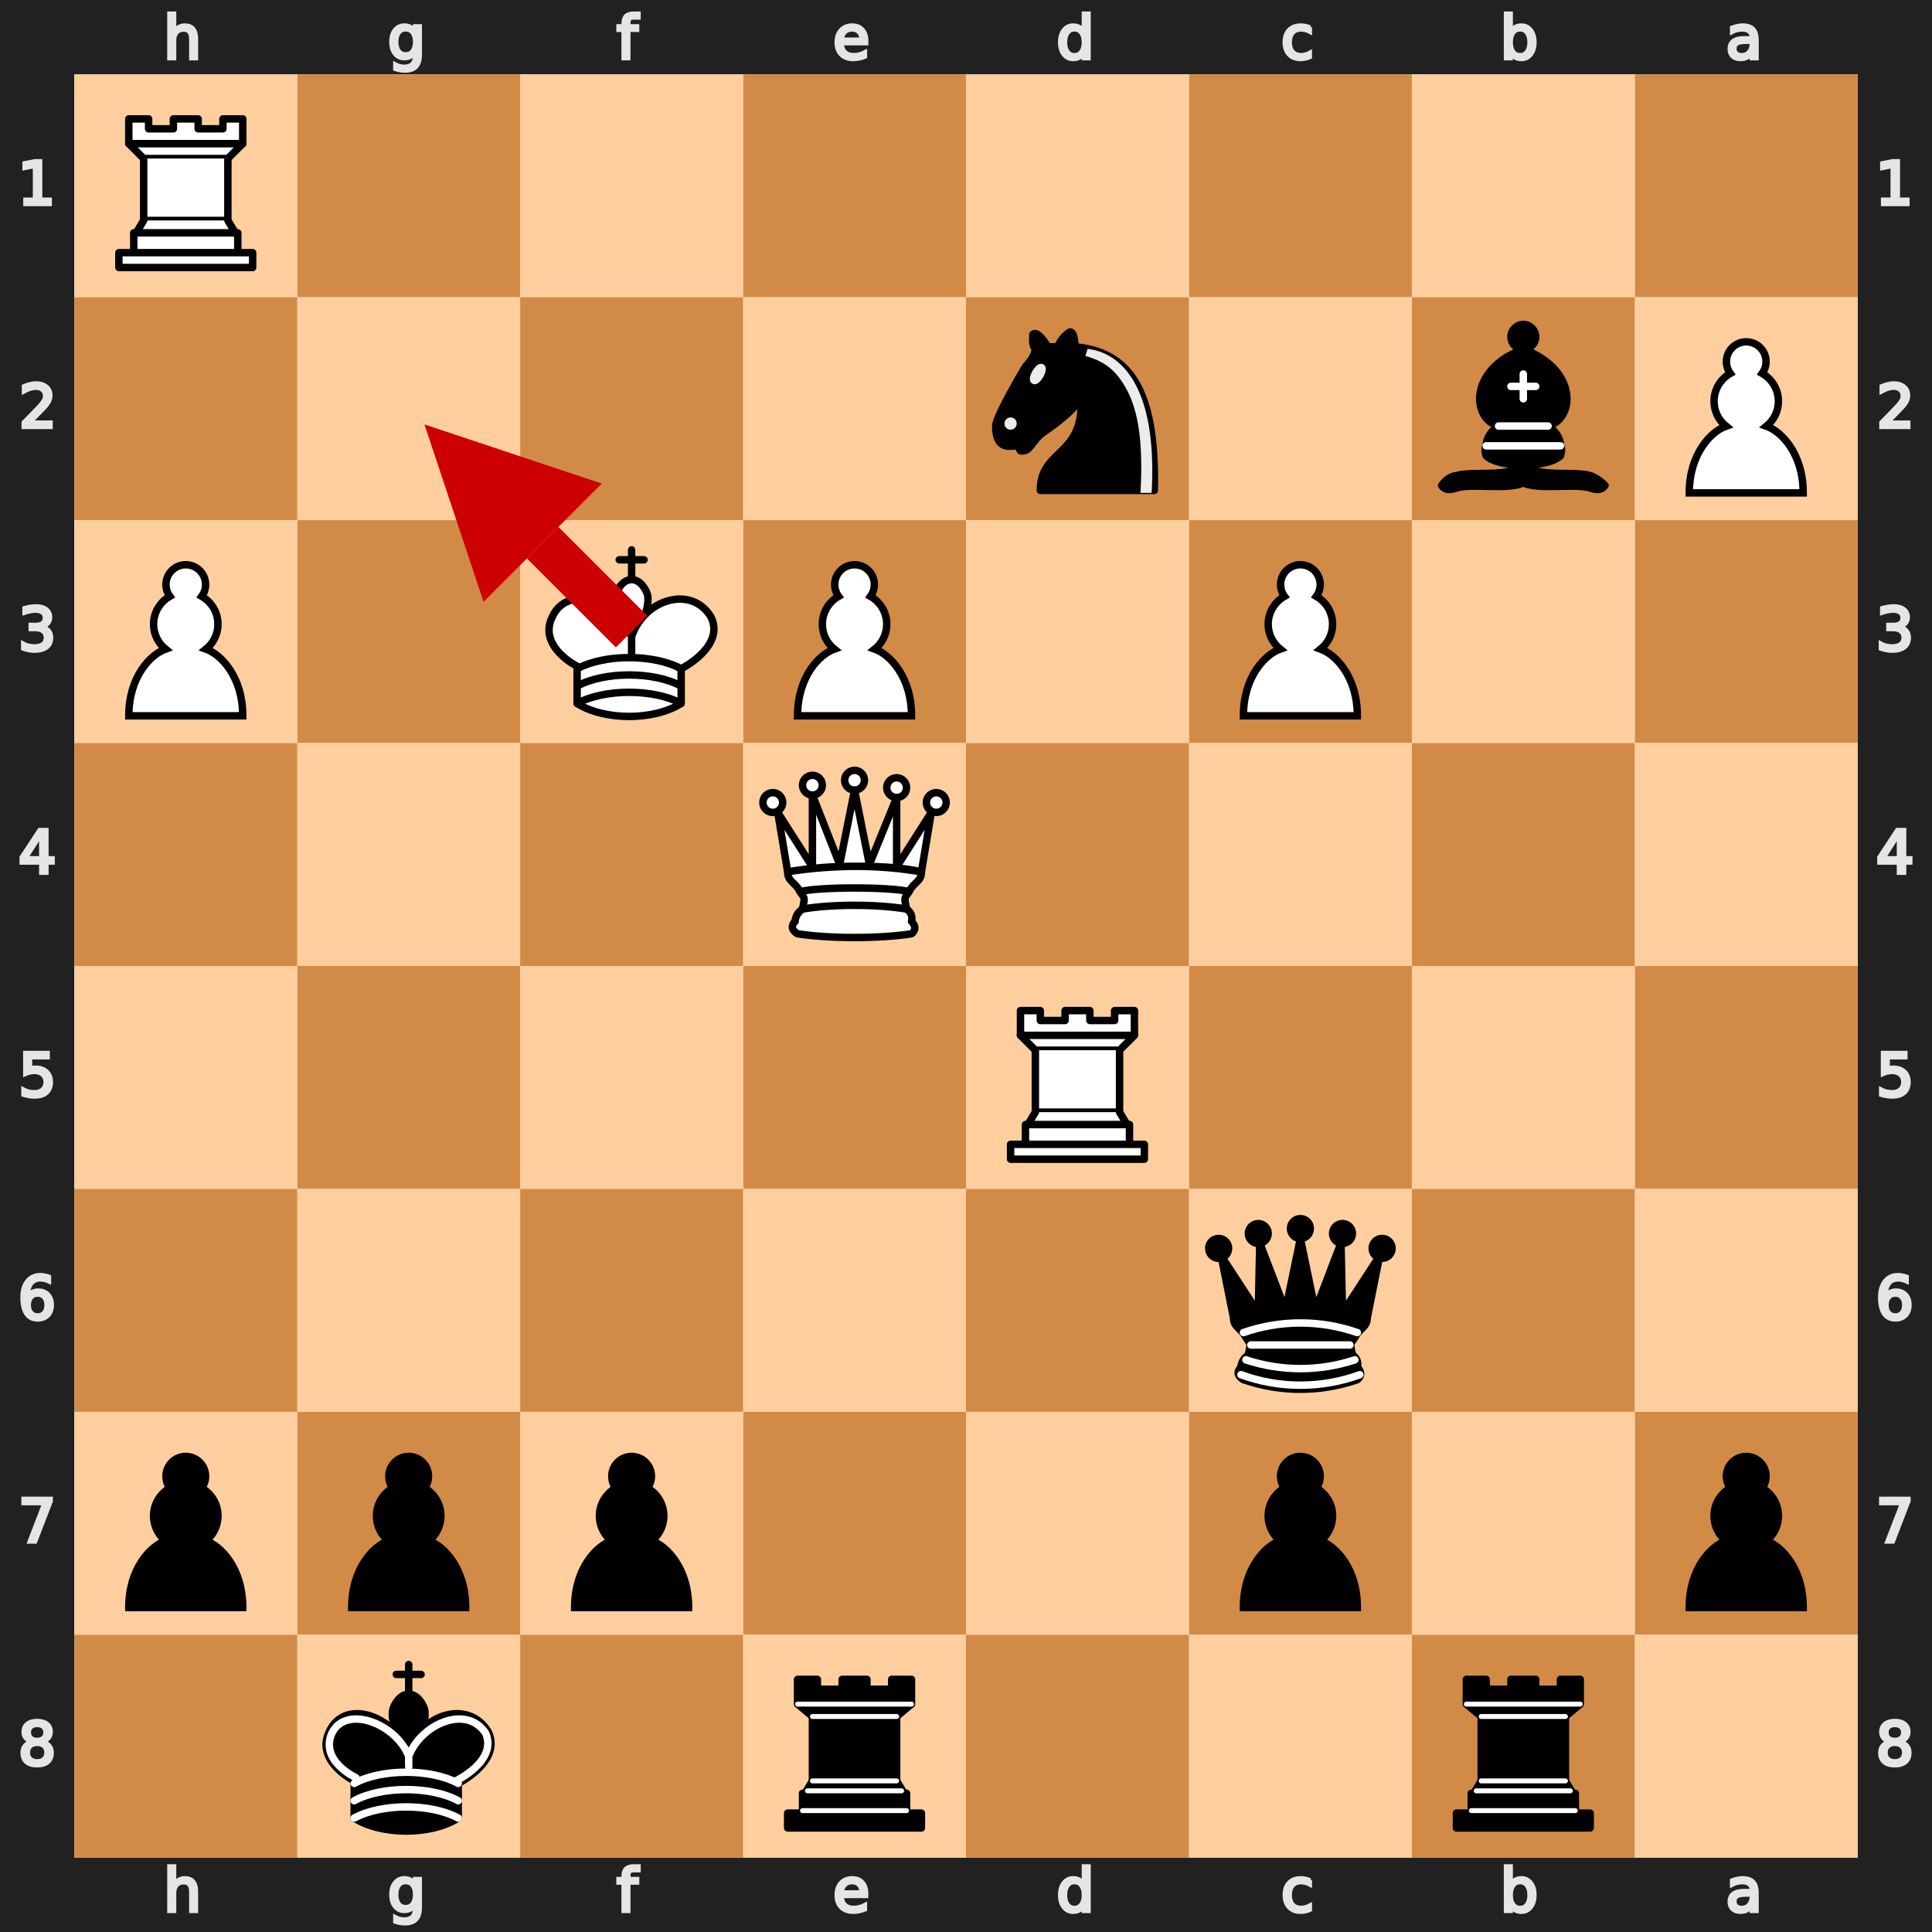
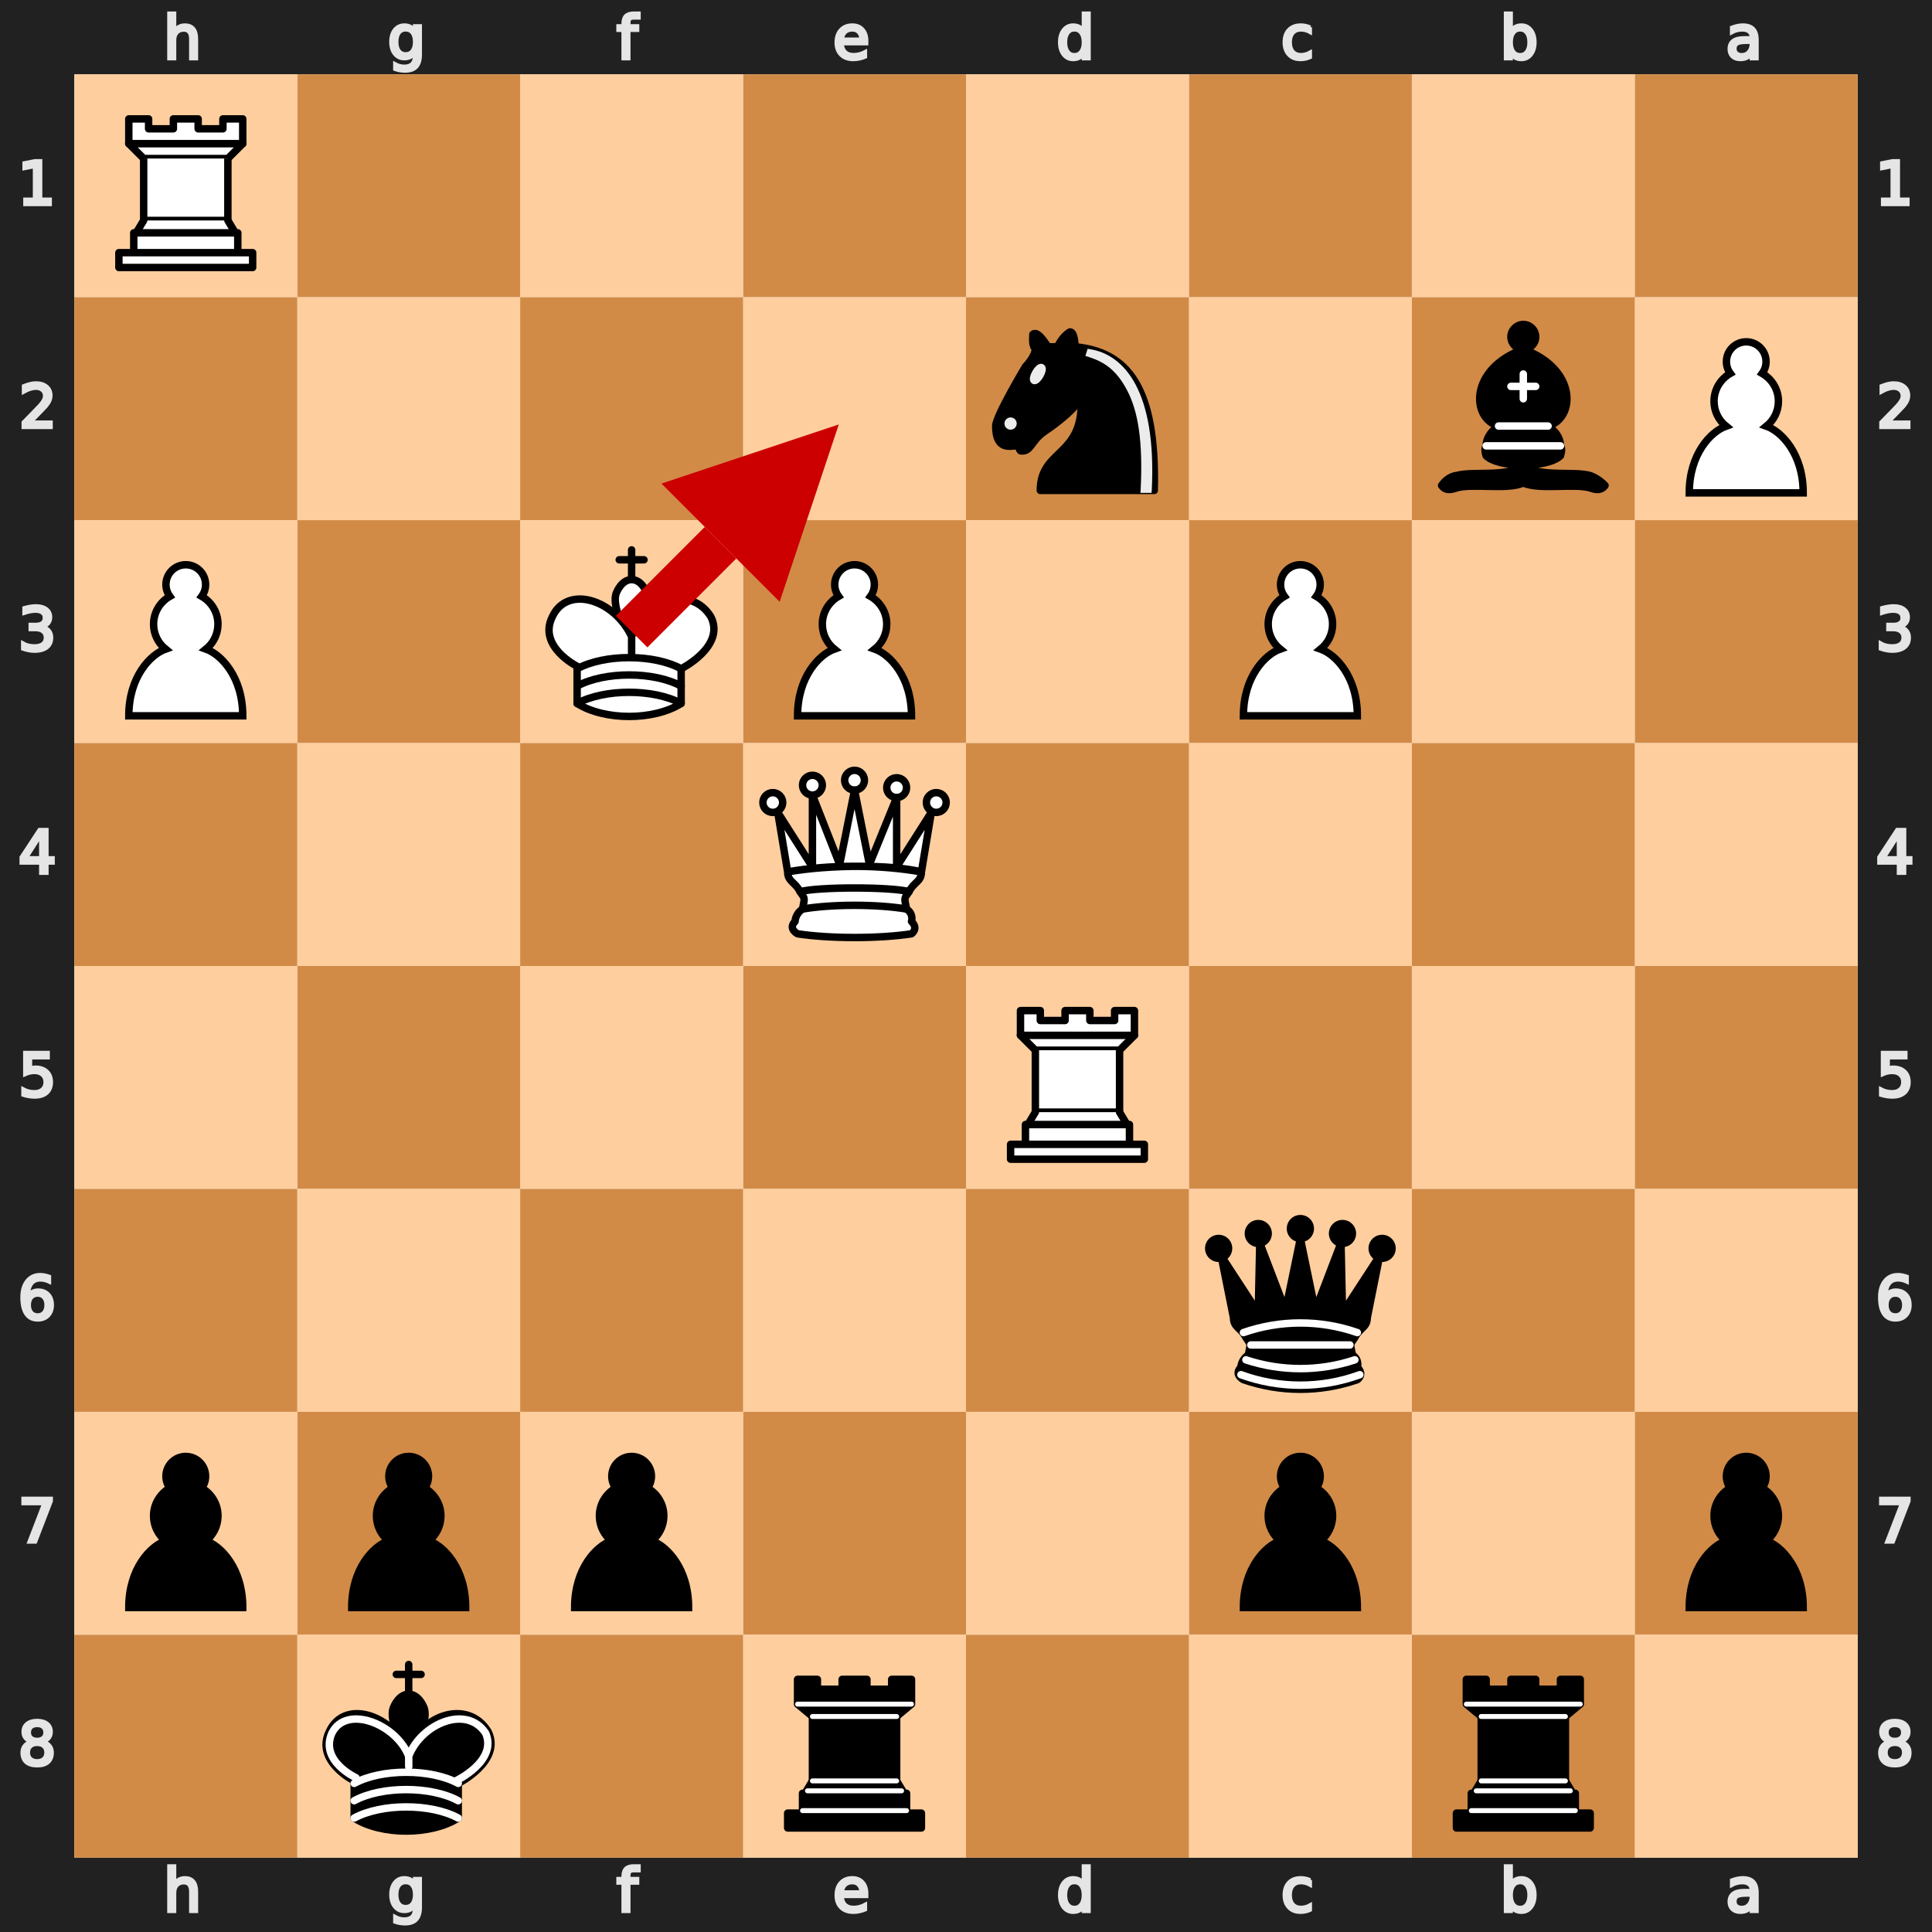
<svg xmlns="http://www.w3.org/2000/svg" xmlns:xlink="http://www.w3.org/1999/xlink" viewBox="0 0 390 390" width="520" height="520">
  <defs>
    <g id="white-pawn" class="white pawn">
      <path d="M22.5 9c-2.21 0-4 1.79-4 4 0 .89.29 1.71.78 2.38C17.33 16.5 16 18.59 16 21c0 2.03.94 3.84 2.41 5.03-3 1.06-7.41 5.55-7.41 13.47h23c0-7.92-4.41-12.41-7.41-13.47 1.47-1.19 2.41-3 2.41-5.03 0-2.41-1.33-4.5-3.28-5.62.49-.67.78-1.49.78-2.38 0-2.21-1.79-4-4-4z" fill="#fff" stroke="#000" stroke-width="1.5" stroke-linecap="round" />
    </g>
    <g id="white-rook" class="white rook" fill="#fff" fill-rule="evenodd" stroke="#000" stroke-width="1.5" stroke-linecap="round" stroke-linejoin="round">
      <path d="M9 39h27v-3H9v3zM12 36v-4h21v4H12zM11 14V9h4v2h5V9h5v2h5V9h4v5" stroke-linecap="butt" />
      <path d="M34 14l-3 3H14l-3-3" />
      <path d="M31 17v12.5H14V17" stroke-linecap="butt" stroke-linejoin="miter" />
      <path d="M31 29.5l1.5 2.5h-20l1.5-2.5" />
      <path d="M11 14h23" fill="none" stroke-linejoin="miter" />
    </g>
    <g id="white-queen" class="white queen" fill="#fff" fill-rule="evenodd" stroke="#000" stroke-width="1.5" stroke-linecap="round" stroke-linejoin="round">
      <path d="M8 12a2 2 0 1 1-4 0 2 2 0 1 1 4 0zM24.5 7.5a2 2 0 1 1-4 0 2 2 0 1 1 4 0zM41 12a2 2 0 1 1-4 0 2 2 0 1 1 4 0zM16 8.5a2 2 0 1 1-4 0 2 2 0 1 1 4 0zM33 9a2 2 0 1 1-4 0 2 2 0 1 1 4 0z" />
      <path d="M9 26c8.5-1.5 21-1.5 27 0l2-12-7 11V11l-5.5 13.5-3-15-3 15-5.5-14V25L7 14l2 12zM9 26c0 2 1.5 2 2.5 4 1 1.5 1 1 .5 3.5-1.5 1-1.5 2.5-1.5 2.5-1.5 1.5.5 2.5.5 2.5 6.5 1 16.5 1 23 0 0 0 1.5-1 0-2.5 0 0 .5-1.5-1-2.5-.5-2.5-.5-2 .5-3.5 1-2 2.5-2 2.5-4-8.5-1.5-18.5-1.5-27 0z" stroke-linecap="butt" />
      <path d="M11.5 30c3.5-1 18.5-1 22 0M12 33.5c6-1 15-1 21 0" fill="none" />
    </g>
    <g id="white-king" class="white king" fill="none" fill-rule="evenodd" stroke="#000" stroke-width="1.5" stroke-linecap="round" stroke-linejoin="round">
      <path d="M22.5 11.63V6M20 8h5" stroke-linejoin="miter" />
      <path d="M22.5 25s4.5-7.5 3-10.5c0 0-1-2.5-3-2.5s-3 2.5-3 2.5c-1.5 3 3 10.5 3 10.5" fill="#fff" stroke-linecap="butt" stroke-linejoin="miter" />
      <path d="M11.5 37c5.5 3.5 15.5 3.5 21 0v-7s9-4.5 6-10.5c-4-6.5-13.5-3.5-16 4V27v-3.5c-3.5-7.5-13-10.5-16-4-3 6 5 10 5 10V37z" fill="#fff" />
      <path d="M11.5 30c5.5-3 15.5-3 21 0m-21 3.5c5.5-3 15.5-3 21 0m-21 3.5c5.5-3 15.5-3 21 0" />
    </g>
    <g id="black-pawn" class="black pawn">
      <path d="M22.5 9c-2.21 0-4 1.79-4 4 0 .89.29 1.71.78 2.38C17.33 16.5 16 18.59 16 21c0 2.03.94 3.84 2.41 5.03-3 1.06-7.41 5.55-7.41 13.47h23c0-7.92-4.41-12.41-7.41-13.47 1.47-1.19 2.41-3 2.41-5.03 0-2.41-1.33-4.5-3.28-5.62.49-.67.78-1.49.78-2.38 0-2.21-1.79-4-4-4z" fill="#000" stroke="#000" stroke-width="1.5" stroke-linecap="round" />
    </g>
    <g id="black-knight" class="black knight" fill="none" fill-rule="evenodd" stroke="#000" stroke-width="1.5" stroke-linecap="round" stroke-linejoin="round">
      <path d="M 22,10 C 32.5,11 38.5,18 38,39 L 15,39 C 15,30 25,32.5 23,18" style="fill:#000000; stroke:#000000;" />
      <path d="M 24,18 C 24.38,20.91 18.45,25.37 16,27 C 13,29 13.18,31.34 11,31 C 9.958,30.06 12.41,27.96 11,28 C 10,28 11.19,29.23 10,30 C 9,30 5.997,31 6,26 C 6,24 12,14 12,14 C 12,14 13.89,12.1 14,10.5 C 13.27,9.506 13.5,8.5 13.5,7.5 C 14.5,6.5 16.5,10 16.5,10 L 18.5,10 C 18.5,10 19.28,8.008 21,7 C 22,7 22,10 22,10" style="fill:#000000; stroke:#000000;" />
      <path d="M 9.5 25.5 A 0.5 0.5 0 1 1 8.5,25.5 A 0.5 0.5 0 1 1 9.5 25.5 z" style="fill:#ececec; stroke:#ececec;" />
      <path d="M 15 15.5 A 0.5 1.5 0 1 1 14,15.5 A 0.5 1.5 0 1 1 15 15.5 z" transform="matrix(0.866,0.5,-0.5,0.866,9.693,-5.173)" style="fill:#ececec; stroke:#ececec;" />
      <path d="M 24.55,10.4 L 24.1,11.85 L 24.6,12 C 27.75,13 30.25,14.49 32.5,18.75 C 34.75,23.01 35.75,29.06 35.25,39 L 35.2,39.5 L 37.45,39.5 L 37.5,39 C 38,28.94 36.62,22.15 34.25,17.66 C 31.88,13.17 28.46,11.02 25.06,10.5 L 24.55,10.4 z " style="fill:#ececec; stroke:none;" />
    </g>
    <g id="black-bishop" class="black bishop" fill="none" fill-rule="evenodd" stroke="#000" stroke-width="1.5" stroke-linecap="round" stroke-linejoin="round">
      <path d="M9 36c3.39-.97 10.11.43 13.5-2 3.39 2.43 10.11 1.03 13.5 2 0 0 1.65.54 3 2-.68.97-1.65.99-3 .5-3.39-.97-10.11.46-13.5-1-3.39 1.46-10.11.03-13.5 1-1.354.49-2.323.47-3-.5 1.354-1.94 3-2 3-2zm6-4c2.5 2.5 12.5 2.5 15 0 .5-1.5 0-2 0-2 0-2.5-2.5-4-2.5-4 5.5-1.5 6-11.5-5-15.5-11 4-10.5 14-5 15.5 0 0-2.5 1.5-2.5 4 0 0-.5.5 0 2zM25 8a2.5 2.5 0 1 1-5 0 2.5 2.5 0 1 1 5 0z" fill="#000" stroke-linecap="butt" />
      <path d="M17.5 26h10M15 30h15m-7.5-14.5v5M20 18h5" stroke="#fff" stroke-linejoin="miter" />
    </g>
    <g id="black-rook" class="black rook" fill="#000" fill-rule="evenodd" stroke="#000" stroke-width="1.5" stroke-linecap="round" stroke-linejoin="round">
      <path d="M9 39h27v-3H9v3zM12.5 32l1.5-2.5h17l1.5 2.5h-20zM12 36v-4h21v4H12z" stroke-linecap="butt" />
      <path d="M14 29.5v-13h17v13H14z" stroke-linecap="butt" stroke-linejoin="miter" />
      <path d="M14 16.5L11 14h23l-3 2.5H14zM11 14V9h4v2h5V9h5v2h5V9h4v5H11z" stroke-linecap="butt" />
      <path d="M12 35.5h21M13 31.5h19M14 29.5h17M14 16.5h17M11 14h23" fill="none" stroke="#fff" stroke-width="1" stroke-linejoin="miter" />
    </g>
    <g id="black-queen" class="black queen" fill="#000" fill-rule="evenodd" stroke="#000" stroke-width="1.5" stroke-linecap="round" stroke-linejoin="round">
      <g fill="#000" stroke="none">
        <circle cx="6" cy="12" r="2.75" />
        <circle cx="14" cy="9" r="2.75" />
        <circle cx="22.5" cy="8" r="2.75" />
        <circle cx="31" cy="9" r="2.75" />
        <circle cx="39" cy="12" r="2.75" />
      </g>
      <path d="M9 26c8.5-1.5 21-1.5 27 0l2.5-12.5L31 25l-.3-14.1-5.2 13.6-3-14.5-3 14.5-5.2-13.6L14 25 6.5 13.5 9 26zM9 26c0 2 1.5 2 2.5 4 1 1.5 1 1 .5 3.5-1.5 1-1.5 2.5-1.5 2.5-1.5 1.5.5 2.5.5 2.5 6.5 1 16.5 1 23 0 0 0 1.5-1 0-2.5 0 0 .5-1.5-1-2.5-.5-2.5-.5-2 .5-3.5 1-2 2.5-2 2.5-4-8.5-1.5-18.5-1.5-27 0z" stroke-linecap="butt" />
      <path d="M11 38.5a35 35 1 0 0 23 0" fill="none" stroke-linecap="butt" />
      <path d="M11 29a35 35 1 0 1 23 0M12.5 31.5h20M11.5 34.5a35 35 1 0 0 22 0M10.5 37.5a35 35 1 0 0 24 0" fill="none" stroke="#fff" />
    </g>
    <g id="black-king" class="black king" fill="none" fill-rule="evenodd" stroke="#000" stroke-width="1.5" stroke-linecap="round" stroke-linejoin="round">
      <path d="M22.5 11.63V6" stroke-linejoin="miter" />
      <path d="M22.5 25s4.5-7.5 3-10.5c0 0-1-2.5-3-2.5s-3 2.5-3 2.5c-1.5 3 3 10.5 3 10.5" fill="#000" stroke-linecap="butt" stroke-linejoin="miter" />
      <path d="M11.5 37c5.5 3.5 15.5 3.5 21 0v-7s9-4.5 6-10.5c-4-6.5-13.5-3.5-16 4V27v-3.5c-3.5-7.5-13-10.5-16-4-3 6 5 10 5 10V37z" fill="#000" />
      <path d="M20 8h5" stroke-linejoin="miter" />
      <path d="M32 29.5s8.5-4 6.03-9.65C34.15 14 25 18 22.5 24.5l.01 2.1-.01-2.1C20 18 9.906 14 6.997 19.85c-2.497 5.65 4.853 9 4.853 9M11.5 30c5.5-3 15.5-3 21 0m-21 3.5c5.5-3 15.5-3 21 0m-21 3.5c5.5-3 15.5-3 21 0" stroke="#fff" />
    </g>
  </defs>
  <rect x="7.5" y="7.5" width="375" height="375" fill="none" stroke="#212121" stroke-width="15" />
  <g transform="translate(335, 1) scale(0.75, 0.75)" fill="#e5e5e5" stroke="#e5e5e5">
    <path d="M23.328 10.016q-1.742 0-2.414.398-.672.398-.672 1.36 0 .765.5 1.218.508.445 1.375.445 1.196 0 1.914-.843.727-.852.727-2.258v-.32zm2.867-.594v4.992h-1.437v-1.328q-.492.797-1.227 1.18-.734.375-1.797.375-1.343 0-2.14-.75-.79-.758-.79-2.024 0-1.476.985-2.226.992-.75 2.953-.75h2.016V8.75q0-.992-.656-1.531-.649-.547-1.829-.547-.75 0-1.46.18-.711.18-1.368.539V6.062q.79-.304 1.532-.453.742-.156 1.445-.156 1.898 0 2.836.984.937.985.937 2.985z" />
  </g>
  <g transform="translate(335, 375) scale(0.75, 0.75)" fill="#e5e5e5" stroke="#e5e5e5">
    <path d="M23.328 10.016q-1.742 0-2.414.398-.672.398-.672 1.36 0 .765.5 1.218.508.445 1.375.445 1.196 0 1.914-.843.727-.852.727-2.258v-.32zm2.867-.594v4.992h-1.437v-1.328q-.492.797-1.227 1.18-.734.375-1.797.375-1.343 0-2.14-.75-.79-.758-.79-2.024 0-1.476.985-2.226.992-.75 2.953-.75h2.016V8.75q0-.992-.656-1.531-.649-.547-1.829-.547-.75 0-1.46.18-.711.18-1.368.539V6.062q.79-.304 1.532-.453.742-.156 1.445-.156 1.898 0 2.836.984.937.985.937 2.985z" />
  </g>
  <g transform="translate(290, 1) scale(0.75, 0.75)" fill="#e5e5e5" stroke="#e5e5e5">
    <path d="M24.922 10.047q0-1.586-.656-2.485-.649-.906-1.79-.906-1.14 0-1.796.906-.649.899-.649 2.485 0 1.586.649 2.492.656.898 1.797.898 1.14 0 1.789-.898.656-.906.656-2.492zm-4.89-3.055q.452-.781 1.14-1.156.695-.383 1.656-.383 1.594 0 2.586 1.266 1 1.265 1 3.328 0 2.062-1 3.328-.992 1.266-2.586 1.266-.96 0-1.656-.375-.688-.383-1.14-1.164v1.312h-1.446V2.258h1.445z" />
  </g>
  <g transform="translate(290, 375) scale(0.75, 0.75)" fill="#e5e5e5" stroke="#e5e5e5">
    <path d="M24.922 10.047q0-1.586-.656-2.485-.649-.906-1.79-.906-1.14 0-1.796.906-.649.899-.649 2.485 0 1.586.649 2.492.656.898 1.797.898 1.14 0 1.789-.898.656-.906.656-2.492zm-4.89-3.055q.452-.781 1.14-1.156.695-.383 1.656-.383 1.594 0 2.586 1.266 1 1.265 1 3.328 0 2.062-1 3.328-.992 1.266-2.586 1.266-.96 0-1.656-.375-.688-.383-1.14-1.164v1.312h-1.446V2.258h1.445z" />
  </g>
  <g transform="translate(245, 1) scale(0.75, 0.75)" fill="#e5e5e5" stroke="#e5e5e5">
    <path d="M25.96 6v1.344q-.608-.336-1.226-.5-.609-.172-1.234-.172-1.398 0-2.172.89-.773.883-.773 2.485 0 1.601.773 2.492.774.883 2.172.883.625 0 1.234-.164.618-.172 1.227-.508v1.328q-.602.281-1.25.422-.64.14-1.367.14-1.977 0-3.14-1.242-1.165-1.242-1.165-3.351 0-2.14 1.172-3.367 1.18-1.227 3.227-1.227.664 0 1.296.14.633.134 1.227.407z" />
  </g>
  <g transform="translate(245, 375) scale(0.75, 0.75)" fill="#e5e5e5" stroke="#e5e5e5">
    <path d="M25.96 6v1.344q-.608-.336-1.226-.5-.609-.172-1.234-.172-1.398 0-2.172.89-.773.883-.773 2.485 0 1.601.773 2.492.774.883 2.172.883.625 0 1.234-.164.618-.172 1.227-.508v1.328q-.602.281-1.25.422-.64.14-1.367.14-1.977 0-3.14-1.242-1.165-1.242-1.165-3.351 0-2.14 1.172-3.367 1.18-1.227 3.227-1.227.664 0 1.296.14.633.134 1.227.407z" />
  </g>
  <g transform="translate(200, 1) scale(0.75, 0.75)" fill="#e5e5e5" stroke="#e5e5e5">
    <path d="M24.973 6.992V2.258h1.437v12.156h-1.437v-1.312q-.453.78-1.149 1.164-.687.375-1.656.375-1.586 0-2.586-1.266-.992-1.266-.992-3.328 0-2.063.992-3.328 1-1.266 2.586-1.266.969 0 1.656.383.696.375 1.149 1.156zm-4.899 3.055q0 1.586.649 2.492.656.898 1.797.898 1.14 0 1.796-.898.657-.906.657-2.492 0-1.586-.657-2.485-.656-.906-1.796-.906-1.141 0-1.797.906-.649.899-.649 2.485z" />
  </g>
  <g transform="translate(200, 375) scale(0.75, 0.75)" fill="#e5e5e5" stroke="#e5e5e5">
    <path d="M24.973 6.992V2.258h1.437v12.156h-1.437v-1.312q-.453.78-1.149 1.164-.687.375-1.656.375-1.586 0-2.586-1.266-.992-1.266-.992-3.328 0-2.063.992-3.328 1-1.266 2.586-1.266.969 0 1.656.383.696.375 1.149 1.156zm-4.899 3.055q0 1.586.649 2.492.656.898 1.797.898 1.14 0 1.796-.898.657-.906.657-2.492 0-1.586-.657-2.485-.656-.906-1.796-.906-1.141 0-1.797.906-.649.899-.649 2.485z" />
  </g>
  <g transform="translate(155, 1) scale(0.75, 0.75)" fill="#e5e5e5" stroke="#e5e5e5">
    <path d="M26.555 9.68v.703h-6.61q.094 1.484.89 2.265.806.774 2.235.774.828 0 1.602-.203.781-.203 1.547-.61v1.36q-.774.328-1.586.5-.813.172-1.649.172-2.093 0-3.32-1.22-1.219-1.218-1.219-3.296 0-2.148 1.157-3.406 1.164-1.266 3.132-1.266 1.766 0 2.79 1.14 1.03 1.134 1.03 3.087zm-1.438-.422q-.015-1.18-.664-1.883-.64-.703-1.703-.703-1.203 0-1.93.68-.718.68-.828 1.914z" />
  </g>
  <g transform="translate(155, 375) scale(0.75, 0.75)" fill="#e5e5e5" stroke="#e5e5e5">
    <path d="M26.555 9.68v.703h-6.61q.094 1.484.89 2.265.806.774 2.235.774.828 0 1.602-.203.781-.203 1.547-.61v1.36q-.774.328-1.586.5-.813.172-1.649.172-2.093 0-3.32-1.22-1.219-1.218-1.219-3.296 0-2.148 1.157-3.406 1.164-1.266 3.132-1.266 1.766 0 2.79 1.14 1.03 1.134 1.03 3.087zm-1.438-.422q-.015-1.18-.664-1.883-.64-.703-1.703-.703-1.203 0-1.93.68-.718.68-.828 1.914z" />
  </g>
  <g transform="translate(110, 1) scale(0.75, 0.75)" fill="#e5e5e5" stroke="#e5e5e5">
    <path d="M25.285 2.258v1.195H23.91q-.773 0-1.078.313-.297.312-.297 1.125v.773h2.367v1.117h-2.367v7.633H21.09V6.781h-1.375V5.664h1.375v-.61q0-1.46.68-2.124.68-.672 2.156-.672z" />
  </g>
  <g transform="translate(110, 375) scale(0.75, 0.75)" fill="#e5e5e5" stroke="#e5e5e5">
    <path d="M25.285 2.258v1.195H23.91q-.773 0-1.078.313-.297.312-.297 1.125v.773h2.367v1.117h-2.367v7.633H21.09V6.781h-1.375V5.664h1.375v-.61q0-1.46.68-2.124.68-.672 2.156-.672z" />
  </g>
  <g transform="translate(65, 1) scale(0.75, 0.75)" fill="#e5e5e5" stroke="#e5e5e5">
    <path d="M24.973 9.937q0-1.562-.649-2.421-.64-.86-1.804-.86-1.157 0-1.805.86-.64.859-.64 2.421 0 1.555.64 2.415.648.859 1.805.859 1.164 0 1.804-.86.649-.859.649-2.414zm1.437 3.391q0 2.234-.992 3.32-.992 1.094-3.04 1.094-.757 0-1.429-.117-.672-.11-1.304-.344v-1.398q.632.344 1.25.508.617.164 1.257.164 1.414 0 2.118-.743.703-.734.703-2.226v-.711q-.446.773-1.141 1.156-.695.383-1.664.383-1.61 0-2.594-1.227-.984-1.226-.984-3.25 0-2.03.984-3.257.985-1.227 2.594-1.227.969 0 1.664.383t1.14 1.156V5.664h1.438z" />
  </g>
  <g transform="translate(65, 375) scale(0.75, 0.75)" fill="#e5e5e5" stroke="#e5e5e5">
    <path d="M24.973 9.937q0-1.562-.649-2.421-.64-.86-1.804-.86-1.157 0-1.805.86-.64.859-.64 2.421 0 1.555.64 2.415.648.859 1.805.859 1.164 0 1.804-.86.649-.859.649-2.414zm1.437 3.391q0 2.234-.992 3.32-.992 1.094-3.04 1.094-.757 0-1.429-.117-.672-.11-1.304-.344v-1.398q.632.344 1.25.508.617.164 1.257.164 1.414 0 2.118-.743.703-.734.703-2.226v-.711q-.446.773-1.141 1.156-.695.383-1.664.383-1.61 0-2.594-1.227-.984-1.226-.984-3.25 0-2.03.984-3.257.985-1.227 2.594-1.227.969 0 1.664.383t1.14 1.156V5.664h1.438z" />
  </g>
  <g transform="translate(20, 1) scale(0.75, 0.75)" fill="#e5e5e5" stroke="#e5e5e5">
    <path d="M26.164 9.133v5.281h-1.437V9.18q0-1.243-.485-1.86-.484-.617-1.453-.617-1.164 0-1.836.742-.672.742-.672 2.024v4.945h-1.445V2.258h1.445v4.765q.516-.789 1.211-1.18.703-.39 1.617-.39 1.508 0 2.282.938.773.93.773 2.742z" />
  </g>
  <g transform="translate(20, 375) scale(0.75, 0.75)" fill="#e5e5e5" stroke="#e5e5e5">
    <path d="M26.164 9.133v5.281h-1.437V9.18q0-1.243-.485-1.86-.484-.617-1.453-.617-1.164 0-1.836.742-.672.742-.672 2.024v4.945h-1.445V2.258h1.445v4.765q.516-.789 1.211-1.18.703-.39 1.617-.39 1.508 0 2.282.938.773.93.773 2.742z" />
  </g>
  <g transform="translate(0, 20) scale(0.75, 0.75)" fill="#e5e5e5" stroke="#e5e5e5">
    <path d="M6.754 26.996h2.578v-8.898l-2.805.562v-1.437l2.79-.563h1.578v10.336h2.578v1.328h-6.72z" />
  </g>
  <g transform="translate(375, 20) scale(0.75, 0.75)" fill="#e5e5e5" stroke="#e5e5e5">
    <path d="M6.754 26.996h2.578v-8.898l-2.805.562v-1.437l2.79-.563h1.578v10.336h2.578v1.328h-6.72z" />
  </g>
  <g transform="translate(0, 65) scale(0.75, 0.75)" fill="#e5e5e5" stroke="#e5e5e5">
    <path d="M8.195 26.996h5.508v1.328H6.297v-1.328q.898-.93 2.445-2.492 1.555-1.57 1.953-2.024.758-.851 1.055-1.437.305-.594.305-1.164 0-.93-.657-1.516-.648-.586-1.695-.586-.742 0-1.57.258-.82.258-1.758.781v-1.593q.953-.383 1.781-.578.828-.196 1.516-.196 1.812 0 2.89.906 1.079.907 1.079 2.422 0 .72-.274 1.368-.265.64-.976 1.515-.196.227-1.243 1.313-1.046 1.078-2.953 3.023z" />
  </g>
  <g transform="translate(375, 65) scale(0.75, 0.75)" fill="#e5e5e5" stroke="#e5e5e5">
    <path d="M8.195 26.996h5.508v1.328H6.297v-1.328q.898-.93 2.445-2.492 1.555-1.57 1.953-2.024.758-.851 1.055-1.437.305-.594.305-1.164 0-.93-.657-1.516-.648-.586-1.695-.586-.742 0-1.57.258-.82.258-1.758.781v-1.593q.953-.383 1.781-.578.828-.196 1.516-.196 1.812 0 2.89.906 1.079.907 1.079 2.422 0 .72-.274 1.368-.265.64-.976 1.515-.196.227-1.243 1.313-1.046 1.078-2.953 3.023z" />
  </g>
  <g transform="translate(0, 110) scale(0.75, 0.75)" fill="#e5e5e5" stroke="#e5e5e5">
    <path d="M11.434 22.035q1.132.242 1.765 1.008.64.766.64 1.89 0 1.727-1.187 2.672-1.187.946-3.375.946-.734 0-1.515-.149-.774-.14-1.602-.43V26.45q.656.383 1.438.578.78.196 1.632.196 1.485 0 2.258-.586.782-.586.782-1.703 0-1.032-.727-1.61-.719-.586-2.008-.586h-1.36v-1.297h1.423q1.164 0 1.78-.46.618-.47.618-1.344 0-.899-.64-1.375-.633-.485-1.82-.485-.65 0-1.391.141-.743.14-1.633.437V16.95q.898-.25 1.68-.375.788-.125 1.484-.125 1.797 0 2.844.82 1.046.813 1.046 2.204 0 .968-.554 1.64-.555.664-1.578.922z" />
  </g>
  <g transform="translate(375, 110) scale(0.75, 0.75)" fill="#e5e5e5" stroke="#e5e5e5">
    <path d="M11.434 22.035q1.132.242 1.765 1.008.64.766.64 1.89 0 1.727-1.187 2.672-1.187.946-3.375.946-.734 0-1.515-.149-.774-.14-1.602-.43V26.45q.656.383 1.438.578.78.196 1.632.196 1.485 0 2.258-.586.782-.586.782-1.703 0-1.032-.727-1.61-.719-.586-2.008-.586h-1.36v-1.297h1.423q1.164 0 1.78-.46.618-.47.618-1.344 0-.899-.64-1.375-.633-.485-1.82-.485-.65 0-1.391.141-.743.14-1.633.437V16.95q.898-.25 1.68-.375.788-.125 1.484-.125 1.797 0 2.844.82 1.046.813 1.046 2.204 0 .968-.554 1.64-.555.664-1.578.922z" />
  </g>
  <g transform="translate(0, 155) scale(0.75, 0.75)" fill="#e5e5e5" stroke="#e5e5e5">
    <path d="M11.016 18.035L7.03 24.262h3.985zm-.414-1.375h1.984v7.602h1.664v1.312h-1.664v2.75h-1.57v-2.75H5.75v-1.523z" />
  </g>
  <g transform="translate(375, 155) scale(0.75, 0.75)" fill="#e5e5e5" stroke="#e5e5e5">
    <path d="M11.016 18.035L7.03 24.262h3.985zm-.414-1.375h1.984v7.602h1.664v1.312h-1.664v2.75h-1.57v-2.75H5.75v-1.523z" />
  </g>
  <g transform="translate(0, 200) scale(0.75, 0.75)" fill="#e5e5e5" stroke="#e5e5e5">
    <path d="M6.719 16.66h6.195v1.328h-4.75v2.86q.344-.118.688-.172.343-.063.687-.063 1.953 0 3.094 1.07 1.14 1.07 1.14 2.899 0 1.883-1.171 2.93-1.172 1.039-3.305 1.039-.735 0-1.5-.125-.758-.125-1.57-.375v-1.586q.703.383 1.453.57.75.188 1.586.188 1.351 0 2.14-.711.79-.711.79-1.93 0-1.219-.79-1.93-.789-.71-2.14-.71-.633 0-1.266.14-.625.14-1.281.438z" />
  </g>
  <g transform="translate(375, 200) scale(0.75, 0.75)" fill="#e5e5e5" stroke="#e5e5e5">
    <path d="M6.719 16.66h6.195v1.328h-4.75v2.86q.344-.118.688-.172.343-.063.687-.063 1.953 0 3.094 1.07 1.14 1.07 1.14 2.899 0 1.883-1.171 2.93-1.172 1.039-3.305 1.039-.735 0-1.5-.125-.758-.125-1.57-.375v-1.586q.703.383 1.453.57.75.188 1.586.188 1.351 0 2.14-.711.79-.711.79-1.93 0-1.219-.79-1.93-.789-.71-2.14-.71-.633 0-1.266.14-.625.14-1.281.438z" />
  </g>
  <g transform="translate(0, 245) scale(0.75, 0.75)" fill="#e5e5e5" stroke="#e5e5e5">
    <path d="M10.137 21.863q-1.063 0-1.688.727-.617.726-.617 1.992 0 1.258.617 1.992.625.727 1.688.727 1.062 0 1.68-.727.624-.734.624-1.992 0-1.266-.625-1.992-.617-.727-1.68-.727zm3.133-4.945v1.437q-.594-.28-1.204-.43-.601-.148-1.195-.148-1.562 0-2.39 1.055-.82 1.055-.938 3.188.46-.68 1.156-1.04.696-.367 1.531-.367 1.758 0 2.774 1.07 1.023 1.063 1.023 2.899 0 1.797-1.062 2.883-1.063 1.086-2.828 1.086-2.024 0-3.094-1.547-1.07-1.555-1.07-4.5 0-2.766 1.312-4.406 1.313-1.649 3.524-1.649.593 0 1.195.117.61.118 1.266.352z" />
  </g>
  <g transform="translate(375, 245) scale(0.75, 0.75)" fill="#e5e5e5" stroke="#e5e5e5">
    <path d="M10.137 21.863q-1.063 0-1.688.727-.617.726-.617 1.992 0 1.258.617 1.992.625.727 1.688.727 1.062 0 1.68-.727.624-.734.624-1.992 0-1.266-.625-1.992-.617-.727-1.68-.727zm3.133-4.945v1.437q-.594-.28-1.204-.43-.601-.148-1.195-.148-1.562 0-2.39 1.055-.82 1.055-.938 3.188.46-.68 1.156-1.04.696-.367 1.531-.367 1.758 0 2.774 1.07 1.023 1.063 1.023 2.899 0 1.797-1.062 2.883-1.063 1.086-2.828 1.086-2.024 0-3.094-1.547-1.07-1.555-1.07-4.5 0-2.766 1.312-4.406 1.313-1.649 3.524-1.649.593 0 1.195.117.61.118 1.266.352z" />
  </g>
  <g transform="translate(0, 290) scale(0.75, 0.75)" fill="#e5e5e5" stroke="#e5e5e5">
    <path d="M6.25 16.66h7.5v.672L9.516 28.324H7.867l3.985-10.336H6.25z" />
  </g>
  <g transform="translate(375, 290) scale(0.75, 0.75)" fill="#e5e5e5" stroke="#e5e5e5">
    <path d="M6.25 16.66h7.5v.672L9.516 28.324H7.867l3.985-10.336H6.25z" />
  </g>
  <g transform="translate(0, 335) scale(0.75, 0.75)" fill="#e5e5e5" stroke="#e5e5e5">
    <path d="M10 22.785q-1.125 0-1.773.602-.641.601-.641 1.656t.64 1.656q.649.602 1.774.602t1.773-.602q.649-.61.649-1.656 0-1.055-.649-1.656-.64-.602-1.773-.602zm-1.578-.672q-1.016-.25-1.586-.945-.563-.695-.563-1.695 0-1.399.993-2.211 1-.813 2.734-.813 1.742 0 2.734.813.993.812.993 2.21 0 1-.57 1.696-.563.695-1.571.945 1.14.266 1.773 1.04.641.773.641 1.89 0 1.695-1.04 2.602-1.03.906-2.96.906t-2.969-.906Q6 26.738 6 25.043q0-1.117.64-1.89.641-.774 1.782-1.04zm-.578-2.492q0 .906.562 1.414.57.508 1.594.508 1.016 0 1.586-.508.578-.508.578-1.414 0-.906-.578-1.414-.57-.508-1.586-.508-1.023 0-1.594.508-.562.508-.562 1.414z" />
  </g>
  <g transform="translate(375, 335) scale(0.75, 0.75)" fill="#e5e5e5" stroke="#e5e5e5">
    <path d="M10 22.785q-1.125 0-1.773.602-.641.601-.641 1.656t.64 1.656q.649.602 1.774.602t1.773-.602q.649-.61.649-1.656 0-1.055-.649-1.656-.64-.602-1.773-.602zm-1.578-.672q-1.016-.25-1.586-.945-.563-.695-.563-1.695 0-1.399.993-2.211 1-.813 2.734-.813 1.742 0 2.734.813.993.812.993 2.21 0 1-.57 1.696-.563.695-1.571.945 1.14.266 1.773 1.04.641.773.641 1.89 0 1.695-1.04 2.602-1.03.906-2.96.906t-2.969-.906Q6 26.738 6 25.043q0-1.117.64-1.89.641-.774 1.782-1.04zm-.578-2.492q0 .906.562 1.414.57.508 1.594.508 1.016 0 1.586-.508.578-.508.578-1.414 0-.906-.578-1.414-.57-.508-1.586-.508-1.023 0-1.594.508-.562.508-.562 1.414z" />
  </g>
  <rect x="330" y="15" width="45" height="45" class="square dark a1" stroke="none" fill="#d18b47" />
  <rect x="285" y="15" width="45" height="45" class="square light b1" stroke="none" fill="#ffce9e" />
  <rect x="240" y="15" width="45" height="45" class="square dark c1" stroke="none" fill="#d18b47" />
  <rect x="195" y="15" width="45" height="45" class="square light d1" stroke="none" fill="#ffce9e" />
  <rect x="150" y="15" width="45" height="45" class="square dark e1" stroke="none" fill="#d18b47" />
  <rect x="105" y="15" width="45" height="45" class="square light f1" stroke="none" fill="#ffce9e" />
  <rect x="60" y="15" width="45" height="45" class="square dark g1" stroke="none" fill="#d18b47" />
  <rect x="15" y="15" width="45" height="45" class="square light h1" stroke="none" fill="#ffce9e" />
  <rect x="330" y="60" width="45" height="45" class="square light a2" stroke="none" fill="#ffce9e" />
  <rect x="285" y="60" width="45" height="45" class="square dark b2" stroke="none" fill="#d18b47" />
  <rect x="240" y="60" width="45" height="45" class="square light c2" stroke="none" fill="#ffce9e" />
  <rect x="195" y="60" width="45" height="45" class="square dark d2" stroke="none" fill="#d18b47" />
  <rect x="150" y="60" width="45" height="45" class="square light e2" stroke="none" fill="#ffce9e" />
  <rect x="105" y="60" width="45" height="45" class="square dark f2" stroke="none" fill="#d18b47" />
  <rect x="60" y="60" width="45" height="45" class="square light g2" stroke="none" fill="#ffce9e" />
  <rect x="15" y="60" width="45" height="45" class="square dark h2" stroke="none" fill="#d18b47" />
  <rect x="330" y="105" width="45" height="45" class="square dark a3" stroke="none" fill="#d18b47" />
  <rect x="285" y="105" width="45" height="45" class="square light b3" stroke="none" fill="#ffce9e" />
  <rect x="240" y="105" width="45" height="45" class="square dark c3" stroke="none" fill="#d18b47" />
  <rect x="195" y="105" width="45" height="45" class="square light d3" stroke="none" fill="#ffce9e" />
  <rect x="150" y="105" width="45" height="45" class="square dark e3" stroke="none" fill="#d18b47" />
  <rect x="105" y="105" width="45" height="45" class="square light f3" stroke="none" fill="#ffce9e" />
  <rect x="60" y="105" width="45" height="45" class="square dark g3" stroke="none" fill="#d18b47" />
  <rect x="15" y="105" width="45" height="45" class="square light h3" stroke="none" fill="#ffce9e" />
  <rect x="330" y="150" width="45" height="45" class="square light a4" stroke="none" fill="#ffce9e" />
  <rect x="285" y="150" width="45" height="45" class="square dark b4" stroke="none" fill="#d18b47" />
  <rect x="240" y="150" width="45" height="45" class="square light c4" stroke="none" fill="#ffce9e" />
  <rect x="195" y="150" width="45" height="45" class="square dark d4" stroke="none" fill="#d18b47" />
  <rect x="150" y="150" width="45" height="45" class="square light e4" stroke="none" fill="#ffce9e" />
  <rect x="105" y="150" width="45" height="45" class="square dark f4" stroke="none" fill="#d18b47" />
  <rect x="60" y="150" width="45" height="45" class="square light g4" stroke="none" fill="#ffce9e" />
  <rect x="15" y="150" width="45" height="45" class="square dark h4" stroke="none" fill="#d18b47" />
  <rect x="330" y="195" width="45" height="45" class="square dark a5" stroke="none" fill="#d18b47" />
  <rect x="285" y="195" width="45" height="45" class="square light b5" stroke="none" fill="#ffce9e" />
  <rect x="240" y="195" width="45" height="45" class="square dark c5" stroke="none" fill="#d18b47" />
  <rect x="195" y="195" width="45" height="45" class="square light d5" stroke="none" fill="#ffce9e" />
  <rect x="150" y="195" width="45" height="45" class="square dark e5" stroke="none" fill="#d18b47" />
  <rect x="105" y="195" width="45" height="45" class="square light f5" stroke="none" fill="#ffce9e" />
  <rect x="60" y="195" width="45" height="45" class="square dark g5" stroke="none" fill="#d18b47" />
  <rect x="15" y="195" width="45" height="45" class="square light h5" stroke="none" fill="#ffce9e" />
  <rect x="330" y="240" width="45" height="45" class="square light a6" stroke="none" fill="#ffce9e" />
  <rect x="285" y="240" width="45" height="45" class="square dark b6" stroke="none" fill="#d18b47" />
  <rect x="240" y="240" width="45" height="45" class="square light c6" stroke="none" fill="#ffce9e" />
  <rect x="195" y="240" width="45" height="45" class="square dark d6" stroke="none" fill="#d18b47" />
  <rect x="150" y="240" width="45" height="45" class="square light e6" stroke="none" fill="#ffce9e" />
  <rect x="105" y="240" width="45" height="45" class="square dark f6" stroke="none" fill="#d18b47" />
  <rect x="60" y="240" width="45" height="45" class="square light g6" stroke="none" fill="#ffce9e" />
  <rect x="15" y="240" width="45" height="45" class="square dark h6" stroke="none" fill="#d18b47" />
  <rect x="330" y="285" width="45" height="45" class="square dark a7" stroke="none" fill="#d18b47" />
  <rect x="285" y="285" width="45" height="45" class="square light b7" stroke="none" fill="#ffce9e" />
  <rect x="240" y="285" width="45" height="45" class="square dark c7" stroke="none" fill="#d18b47" />
  <rect x="195" y="285" width="45" height="45" class="square light d7" stroke="none" fill="#ffce9e" />
  <rect x="150" y="285" width="45" height="45" class="square dark e7" stroke="none" fill="#d18b47" />
  <rect x="105" y="285" width="45" height="45" class="square light f7" stroke="none" fill="#ffce9e" />
  <rect x="60" y="285" width="45" height="45" class="square dark g7" stroke="none" fill="#d18b47" />
  <rect x="15" y="285" width="45" height="45" class="square light h7" stroke="none" fill="#ffce9e" />
  <rect x="330" y="330" width="45" height="45" class="square light a8" stroke="none" fill="#ffce9e" />
  <rect x="285" y="330" width="45" height="45" class="square dark b8" stroke="none" fill="#d18b47" />
  <rect x="240" y="330" width="45" height="45" class="square light c8" stroke="none" fill="#ffce9e" />
  <rect x="195" y="330" width="45" height="45" class="square dark d8" stroke="none" fill="#d18b47" />
  <rect x="150" y="330" width="45" height="45" class="square light e8" stroke="none" fill="#ffce9e" />
  <rect x="105" y="330" width="45" height="45" class="square dark f8" stroke="none" fill="#d18b47" />
  <rect x="60" y="330" width="45" height="45" class="square light g8" stroke="none" fill="#ffce9e" />
  <rect x="15" y="330" width="45" height="45" class="square dark h8" stroke="none" fill="#d18b47" />
  <use href="#white-rook" xlink:href="#white-rook" transform="translate(15, 15)" />
  <use href="#white-pawn" xlink:href="#white-pawn" transform="translate(330, 60)" />
  <use href="#black-bishop" xlink:href="#black-bishop" transform="translate(285, 60)" />
  <use href="#black-knight" xlink:href="#black-knight" transform="translate(195, 60)" />
  <use href="#white-pawn" xlink:href="#white-pawn" transform="translate(240, 105)" />
  <use href="#white-pawn" xlink:href="#white-pawn" transform="translate(150, 105)" />
  <use href="#white-king" xlink:href="#white-king" transform="translate(105, 105)" />
  <use href="#white-pawn" xlink:href="#white-pawn" transform="translate(15, 105)" />
  <use href="#white-queen" xlink:href="#white-queen" transform="translate(150, 150)" />
  <use href="#white-rook" xlink:href="#white-rook" transform="translate(195, 195)" />
  <use href="#black-queen" xlink:href="#black-queen" transform="translate(240, 240)" />
  <use href="#black-pawn" xlink:href="#black-pawn" transform="translate(330, 285)" />
  <use href="#black-pawn" xlink:href="#black-pawn" transform="translate(240, 285)" />
  <use href="#black-pawn" xlink:href="#black-pawn" transform="translate(105, 285)" />
  <use href="#black-pawn" xlink:href="#black-pawn" transform="translate(60, 285)" />
  <use href="#black-pawn" xlink:href="#black-pawn" transform="translate(15, 285)" />
  <use href="#black-rook" xlink:href="#black-rook" transform="translate(285, 330)" />
  <use href="#black-rook" xlink:href="#black-rook" transform="translate(150, 330)" />
  <use href="#black-king" xlink:href="#black-king" transform="translate(60, 330)" />
-   <line x1="127.5" y1="127.5" x2="109.547" y2="109.547" stroke="#cc0000" stroke-width="9.0" stroke-linecap="butt" class="arrow" />
-   <polygon points="85.682,85.682 97.614,121.479 121.479,97.614" fill="#cc0000" class="arrow" />
+   <line x1="127.5" y1="127.5" x2="145.453" y2="109.547" stroke="#cc0000" stroke-width="9.0" stroke-linecap="butt" class="arrow" />
+   <polygon points="169.318,85.682 133.521,97.614 157.386,121.479" fill="#cc0000" class="arrow" />
</svg>
